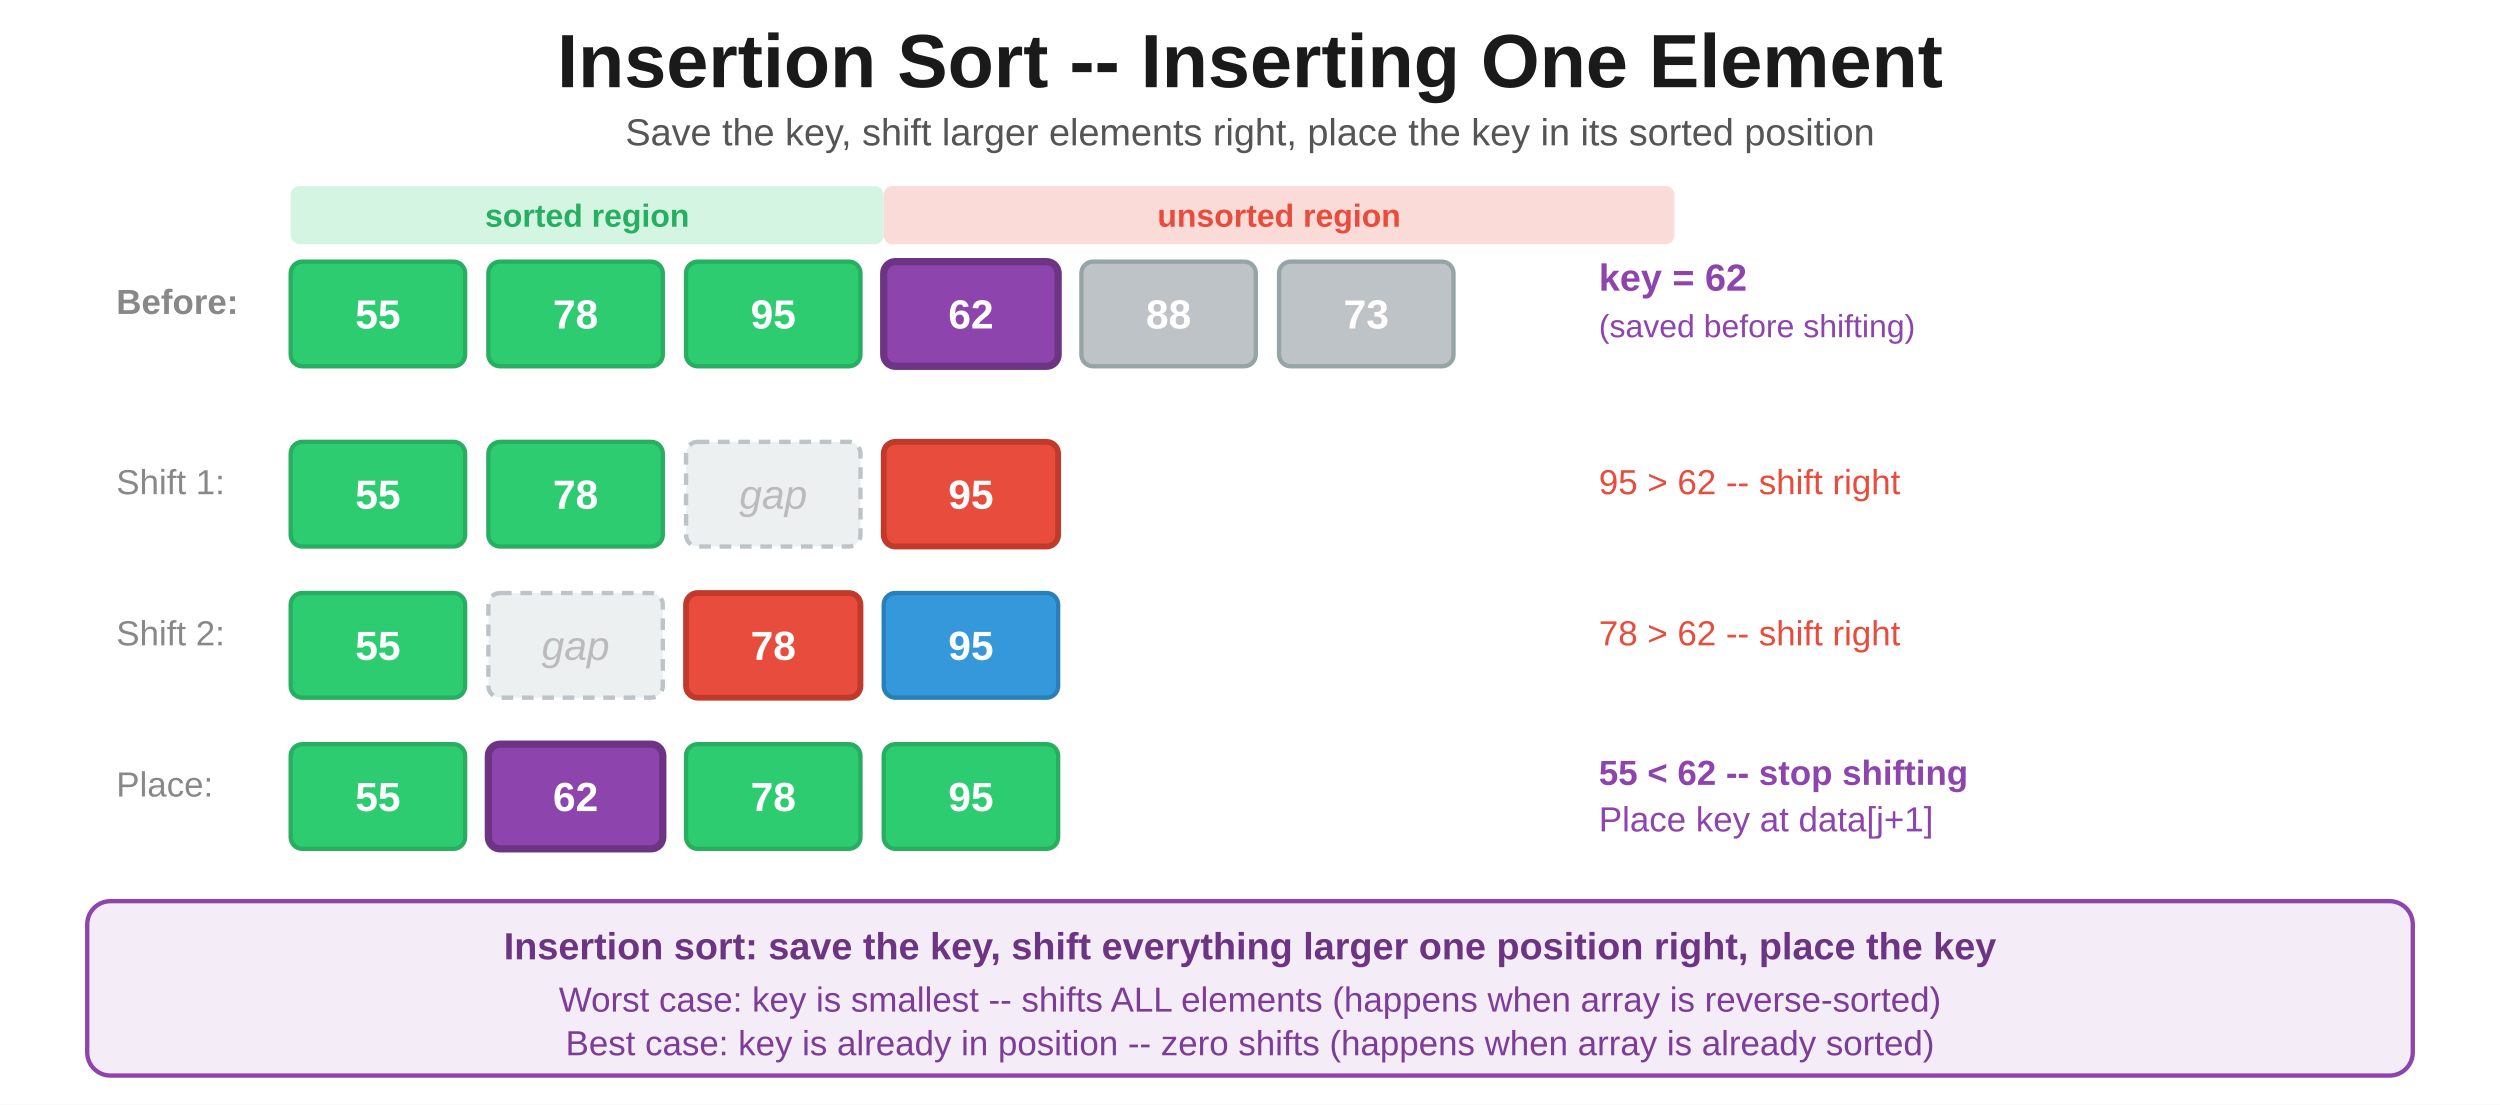
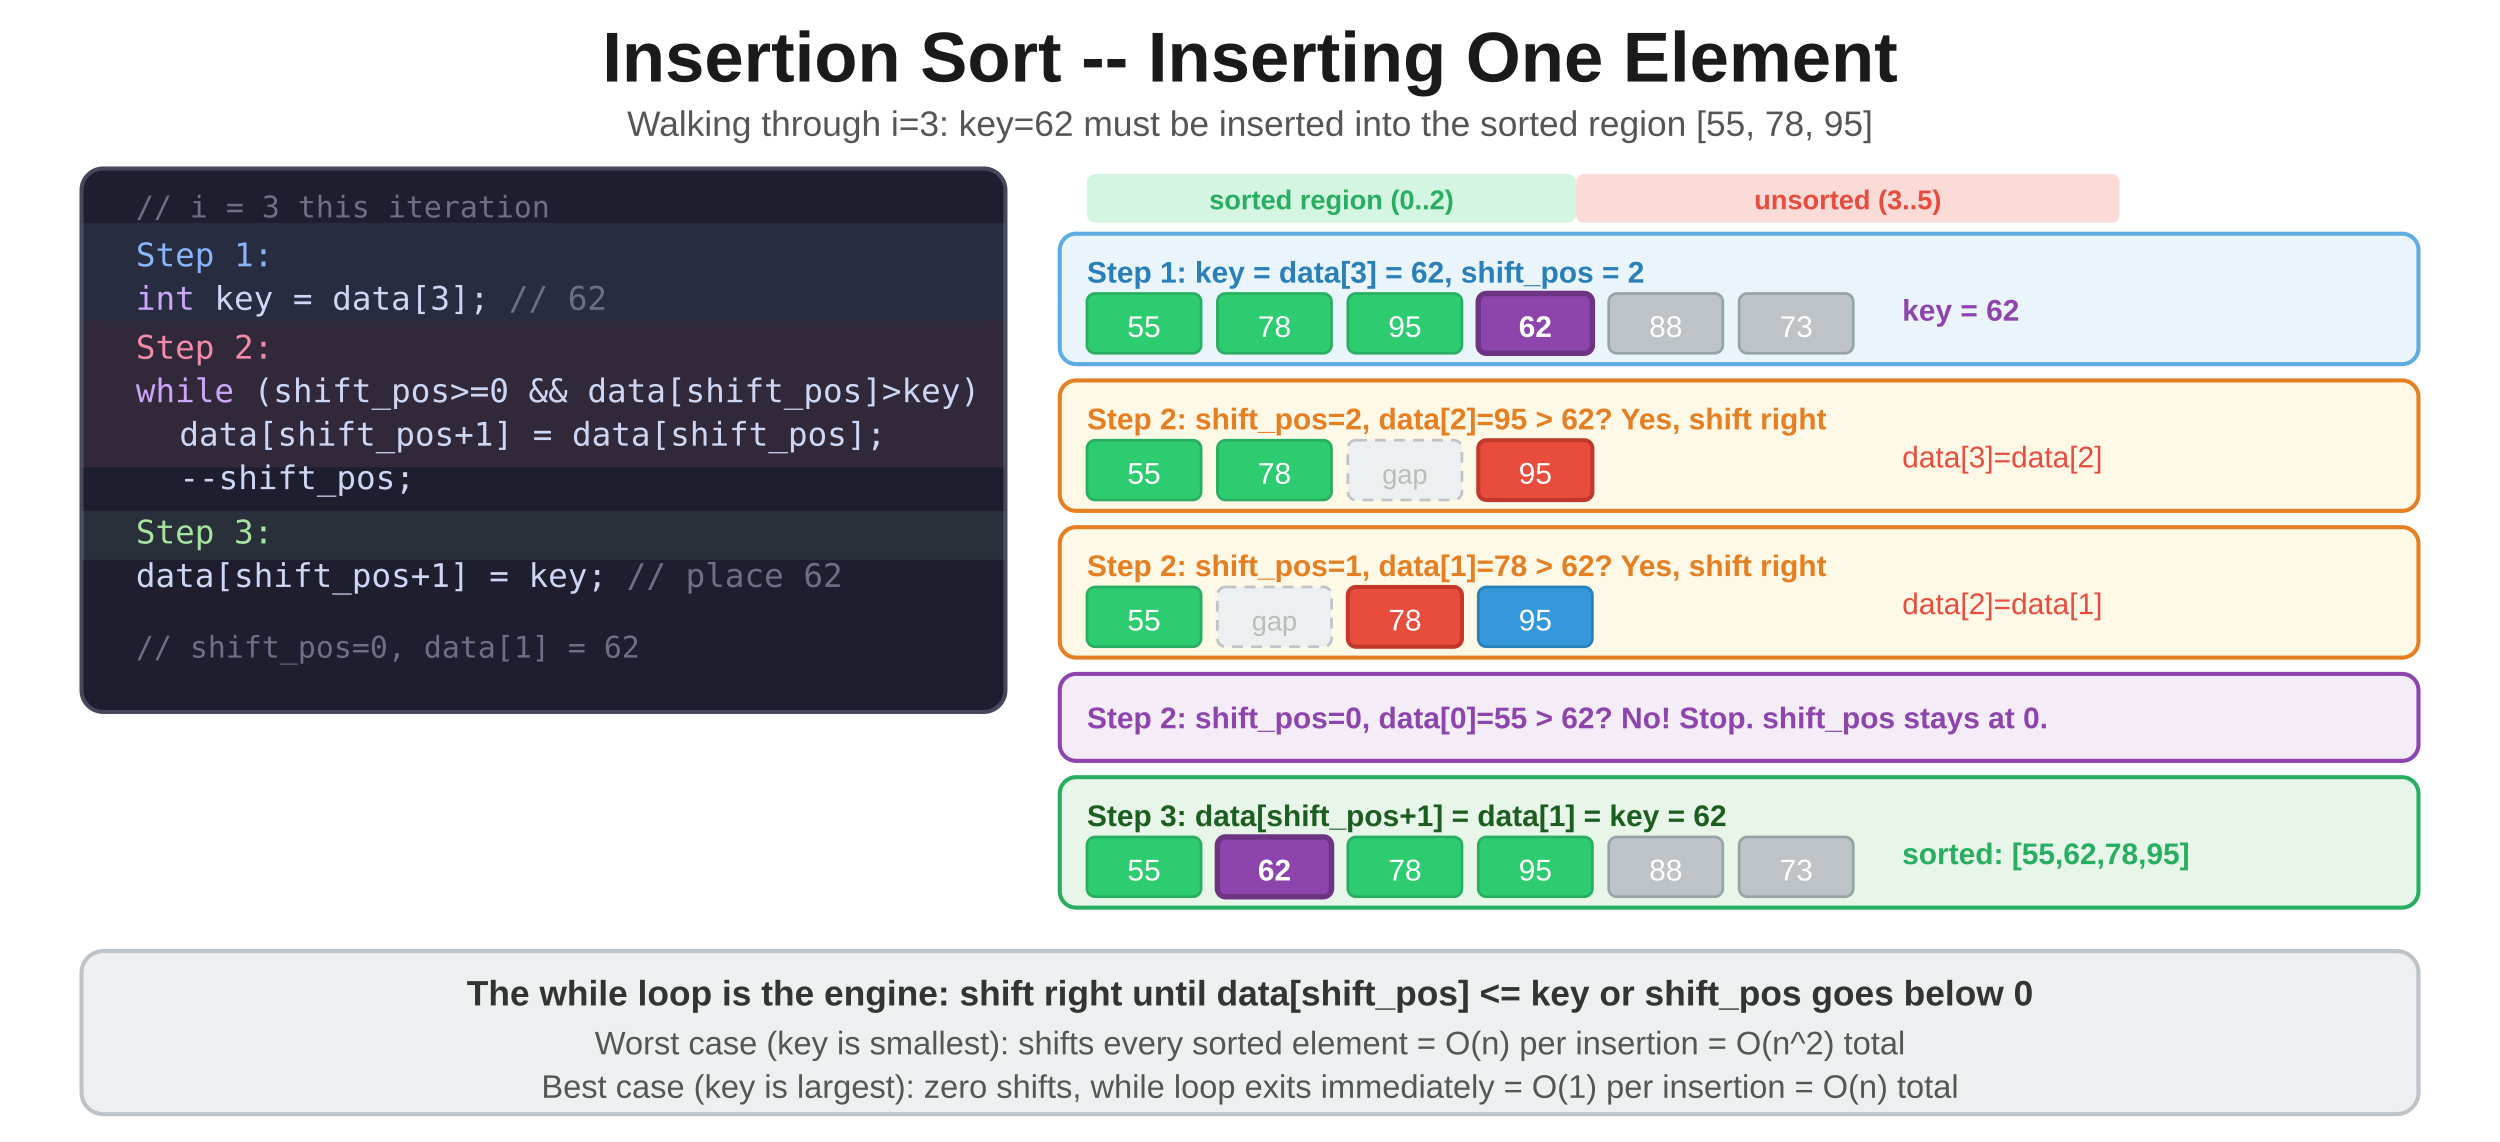
- <svg xmlns="http://www.w3.org/2000/svg" viewBox="0 0 860 380" font-family="'Segoe UI', Arial, sans-serif">
+ <svg xmlns="http://www.w3.org/2000/svg" viewBox="0 0 920 420" font-family="'Segoe UI', Arial, sans-serif">
  <rect width="100%" height="100%" fill="white" />
-   <defs>
-     <marker id="arrowPurple" markerWidth="10" markerHeight="7" refX="9" refY="3.5" orient="auto">
-       <polygon points="0 0, 10 3.5, 0 7" fill="#8e44ad" />
-     </marker>
-   </defs>
-   <text x="430" y="30" text-anchor="middle" fill="#1a1a1a" font-size="26" font-weight="bold">Insertion Sort -- Inserting One Element</text>
-   <text x="430" y="50" text-anchor="middle" fill="#555" font-size="13">Save the key, shift larger elements right, place the key in its sorted position</text>
-   <rect x="100" y="64" width="204" height="20" rx="3" fill="#d5f5e3" />
-   <text x="202" y="78" text-anchor="middle" fill="#27ae60" font-size="11" font-weight="bold">sorted region</text>
-   <rect x="304" y="64" width="272" height="20" rx="3" fill="#fadbd8" />
-   <text x="440" y="78" text-anchor="middle" fill="#e74c3c" font-size="11" font-weight="bold">unsorted region</text>
-   <text x="40" y="108" fill="#888" font-size="12" font-weight="bold">Before:</text>
-   <rect x="100" y="90" width="60" height="36" rx="4" fill="#2ecc71" stroke="#27ae60" stroke-width="1.5" />
-   <text x="130" y="113" text-anchor="middle" fill="#fff" font-size="14" font-weight="bold">55</text>
-   <rect x="168" y="90" width="60" height="36" rx="4" fill="#2ecc71" stroke="#27ae60" stroke-width="1.5" />
-   <text x="198" y="113" text-anchor="middle" fill="#fff" font-size="14" font-weight="bold">78</text>
-   <rect x="236" y="90" width="60" height="36" rx="4" fill="#2ecc71" stroke="#27ae60" stroke-width="1.5" />
-   <text x="266" y="113" text-anchor="middle" fill="#fff" font-size="14" font-weight="bold">95</text>
-   <rect x="304" y="90" width="60" height="36" rx="4" fill="#8e44ad" stroke="#6c3483" stroke-width="2.5" />
-   <text x="334" y="113" text-anchor="middle" fill="#fff" font-size="14" font-weight="bold">62</text>
-   <rect x="372" y="90" width="60" height="36" rx="4" fill="#bdc3c7" stroke="#95a5a6" stroke-width="1.5" />
-   <text x="402" y="113" text-anchor="middle" fill="#fff" font-size="14" font-weight="bold">88</text>
-   <rect x="440" y="90" width="60" height="36" rx="4" fill="#bdc3c7" stroke="#95a5a6" stroke-width="1.5" />
-   <text x="470" y="113" text-anchor="middle" fill="#fff" font-size="14" font-weight="bold">73</text>
-   <text x="550" y="100" fill="#8e44ad" font-size="13" font-weight="bold">key = 62</text>
-   <text x="550" y="116" fill="#8e44ad" font-size="11">(saved before shifting)</text>
-   <text x="40" y="170" fill="#888" font-size="12">Shift 1:</text>
-   <rect x="100" y="152" width="60" height="36" rx="4" fill="#2ecc71" stroke="#27ae60" stroke-width="1.5" />
-   <text x="130" y="175" text-anchor="middle" fill="#fff" font-size="14" font-weight="bold">55</text>
-   <rect x="168" y="152" width="60" height="36" rx="4" fill="#2ecc71" stroke="#27ae60" stroke-width="1.5" />
-   <text x="198" y="175" text-anchor="middle" fill="#fff" font-size="14" font-weight="bold">78</text>
-   <rect x="236" y="152" width="60" height="36" rx="4" fill="#ecf0f1" stroke="#bdc3c7" stroke-width="1.5" stroke-dasharray="4,3" />
-   <text x="266" y="175" text-anchor="middle" fill="#bbb" font-size="14" font-style="italic">gap</text>
-   <rect x="304" y="152" width="60" height="36" rx="4" fill="#e74c3c" stroke="#c0392b" stroke-width="2" />
-   <text x="334" y="175" text-anchor="middle" fill="#fff" font-size="14" font-weight="bold">95</text>
-   <text x="550" y="170" fill="#e74c3c" font-size="12">95 &gt; 62 -- shift right</text>
-   <text x="40" y="222" fill="#888" font-size="12">Shift 2:</text>
-   <rect x="100" y="204" width="60" height="36" rx="4" fill="#2ecc71" stroke="#27ae60" stroke-width="1.5" />
-   <text x="130" y="227" text-anchor="middle" fill="#fff" font-size="14" font-weight="bold">55</text>
-   <rect x="168" y="204" width="60" height="36" rx="4" fill="#ecf0f1" stroke="#bdc3c7" stroke-width="1.5" stroke-dasharray="4,3" />
-   <text x="198" y="227" text-anchor="middle" fill="#bbb" font-size="14" font-style="italic">gap</text>
-   <rect x="236" y="204" width="60" height="36" rx="4" fill="#e74c3c" stroke="#c0392b" stroke-width="2" />
-   <text x="266" y="227" text-anchor="middle" fill="#fff" font-size="14" font-weight="bold">78</text>
-   <rect x="304" y="204" width="60" height="36" rx="4" fill="#3498db" stroke="#2980b9" stroke-width="1.5" />
-   <text x="334" y="227" text-anchor="middle" fill="#fff" font-size="14" font-weight="bold">95</text>
-   <text x="550" y="222" fill="#e74c3c" font-size="12">78 &gt; 62 -- shift right</text>
-   <text x="40" y="274" fill="#888" font-size="12">Place:</text>
-   <rect x="100" y="256" width="60" height="36" rx="4" fill="#2ecc71" stroke="#27ae60" stroke-width="1.5" />
-   <text x="130" y="279" text-anchor="middle" fill="#fff" font-size="14" font-weight="bold">55</text>
-   <rect x="168" y="256" width="60" height="36" rx="4" fill="#8e44ad" stroke="#6c3483" stroke-width="2.5" />
-   <text x="198" y="279" text-anchor="middle" fill="#fff" font-size="14" font-weight="bold">62</text>
-   <rect x="236" y="256" width="60" height="36" rx="4" fill="#2ecc71" stroke="#27ae60" stroke-width="1.5" />
-   <text x="266" y="279" text-anchor="middle" fill="#fff" font-size="14" font-weight="bold">78</text>
-   <rect x="304" y="256" width="60" height="36" rx="4" fill="#2ecc71" stroke="#27ae60" stroke-width="1.5" />
-   <text x="334" y="279" text-anchor="middle" fill="#fff" font-size="14" font-weight="bold">95</text>
-   <text x="550" y="270" fill="#8e44ad" font-size="12" font-weight="bold">55 &lt; 62 -- stop shifting</text>
-   <text x="550" y="286" fill="#8e44ad" font-size="12">Place key at data[j+1]</text>
-   <rect x="30" y="310" width="800" height="60" rx="8" fill="#f4ecf7" stroke="#8e44ad" stroke-width="1.5" />
-   <text x="430" y="330" text-anchor="middle" fill="#6c3483" font-size="13" font-weight="bold">Insertion sort: save the key, shift everything larger one position right, place the key</text>
-   <text x="430" y="348" text-anchor="middle" fill="#7d3c98" font-size="12">Worst case: key is smallest -- shifts ALL elements (happens when array is reverse-sorted)</text>
-   <text x="430" y="363" text-anchor="middle" fill="#7d3c98" font-size="12">Best case: key is already in position -- zero shifts (happens when array is already sorted)</text>
+   <text x="460" y="30" text-anchor="middle" fill="#1a1a1a" font-size="26" font-weight="bold">Insertion Sort -- Inserting One Element</text>
+   <text x="460" y="50" text-anchor="middle" fill="#555" font-size="13">Walking through i=3: key=62 must be inserted into the sorted region [55, 78, 95]</text>
+   <rect x="30" y="62" width="340" height="200" rx="8" fill="#1e1e2e" stroke="#45475a" stroke-width="1.5" />
+   <rect x="30" y="82" width="340" height="36" fill="#89b4fa18" />
+   <rect x="30" y="118" width="340" height="54" fill="#f38ba818" />
+   <rect x="30" y="188" width="340" height="18" fill="#a6e3a118" />
+   <text x="50" y="80" fill="#6c7086" font-size="11" font-family="Consolas, monospace">// i = 3 this iteration</text>
+   <text x="50" y="98" fill="#89b4fa" font-size="12" font-family="Consolas, monospace">Step 1:</text>
+   <text x="50" y="114" fill="#cdd6f4" font-size="12" font-family="Consolas, monospace">
+     <tspan fill="#cba6f7">int</tspan> key = data[3]; <tspan fill="#6c7086">// 62</tspan>
+   </text>
+   <text x="50" y="132" fill="#f38ba8" font-size="12" font-family="Consolas, monospace">Step 2:</text>
+   <text x="50" y="148" fill="#cdd6f4" font-size="12" font-family="Consolas, monospace">
+     <tspan fill="#cba6f7">while</tspan> (shift_pos&gt;=0 &amp;&amp; data[shift_pos]&gt;key)</text>
+   <text x="66" y="164" fill="#cdd6f4" font-size="12" font-family="Consolas, monospace">data[shift_pos+1] = data[shift_pos];</text>
+   <text x="66" y="180" fill="#cdd6f4" font-size="12" font-family="Consolas, monospace">--shift_pos;</text>
+   <text x="50" y="200" fill="#a6e3a1" font-size="12" font-family="Consolas, monospace">Step 3:</text>
+   <text x="50" y="216" fill="#cdd6f4" font-size="12" font-family="Consolas, monospace">data[shift_pos+1] = key; <tspan fill="#6c7086">// place 62</tspan>
+   </text>
+   <text x="50" y="242" fill="#6c7086" font-size="11" font-family="Consolas, monospace">// shift_pos=0, data[1] = 62</text>
+   <rect x="400" y="64" width="180" height="18" rx="3" fill="#d5f5e3" />
+   <text x="490" y="77" text-anchor="middle" fill="#27ae60" font-size="10" font-weight="bold">sorted region (0..2)</text>
+   <rect x="580" y="64" width="200" height="18" rx="3" fill="#fadbd8" />
+   <text x="680" y="77" text-anchor="middle" fill="#e74c3c" font-size="10" font-weight="bold">unsorted (3..5)</text>
+   <rect x="390" y="86" width="500" height="48" rx="6" fill="#eaf4fb" stroke="#5dade2" stroke-width="1.5" />
+   <text x="400" y="104" fill="#2980b9" font-size="11" font-weight="bold">Step 1: key = data[3] = 62, shift_pos = 2</text>
+   <rect x="400" y="108" width="42" height="22" rx="3" fill="#2ecc71" stroke="#27ae60" stroke-width="1" />
+   <text x="421" y="124" text-anchor="middle" fill="#fff" font-size="11">55</text>
+   <rect x="448" y="108" width="42" height="22" rx="3" fill="#2ecc71" stroke="#27ae60" stroke-width="1" />
+   <text x="469" y="124" text-anchor="middle" fill="#fff" font-size="11">78</text>
+   <rect x="496" y="108" width="42" height="22" rx="3" fill="#2ecc71" stroke="#27ae60" stroke-width="1" />
+   <text x="517" y="124" text-anchor="middle" fill="#fff" font-size="11">95</text>
+   <rect x="544" y="108" width="42" height="22" rx="3" fill="#8e44ad" stroke="#6c3483" stroke-width="2" />
+   <text x="565" y="124" text-anchor="middle" fill="#fff" font-size="11" font-weight="bold">62</text>
+   <rect x="592" y="108" width="42" height="22" rx="3" fill="#bdc3c7" stroke="#95a5a6" stroke-width="1" />
+   <text x="613" y="124" text-anchor="middle" fill="#fff" font-size="11">88</text>
+   <rect x="640" y="108" width="42" height="22" rx="3" fill="#bdc3c7" stroke="#95a5a6" stroke-width="1" />
+   <text x="661" y="124" text-anchor="middle" fill="#fff" font-size="11">73</text>
+   <text x="700" y="118" fill="#8e44ad" font-size="11" font-weight="bold">key = 62</text>
+   <rect x="390" y="140" width="500" height="48" rx="6" fill="#fef9e7" stroke="#e67e22" stroke-width="1.5" />
+   <text x="400" y="158" fill="#e67e22" font-size="11" font-weight="bold">Step 2: shift_pos=2, data[2]=95 &gt; 62? Yes, shift right</text>
+   <rect x="400" y="162" width="42" height="22" rx="3" fill="#2ecc71" stroke="#27ae60" stroke-width="1" />
+   <text x="421" y="178" text-anchor="middle" fill="#fff" font-size="11">55</text>
+   <rect x="448" y="162" width="42" height="22" rx="3" fill="#2ecc71" stroke="#27ae60" stroke-width="1" />
+   <text x="469" y="178" text-anchor="middle" fill="#fff" font-size="11">78</text>
+   <rect x="496" y="162" width="42" height="22" rx="3" fill="#ecf0f1" stroke="#bdc3c7" stroke-width="1" stroke-dasharray="4,3" />
+   <text x="517" y="178" text-anchor="middle" fill="#bbb" font-size="10">gap</text>
+   <rect x="544" y="162" width="42" height="22" rx="3" fill="#e74c3c" stroke="#c0392b" stroke-width="1.5" />
+   <text x="565" y="178" text-anchor="middle" fill="#fff" font-size="11">95</text>
+   <text x="700" y="172" fill="#e74c3c" font-size="11">data[3]=data[2]</text>
+   <rect x="390" y="194" width="500" height="48" rx="6" fill="#fef9e7" stroke="#e67e22" stroke-width="1.5" />
+   <text x="400" y="212" fill="#e67e22" font-size="11" font-weight="bold">Step 2: shift_pos=1, data[1]=78 &gt; 62? Yes, shift right</text>
+   <rect x="400" y="216" width="42" height="22" rx="3" fill="#2ecc71" stroke="#27ae60" stroke-width="1" />
+   <text x="421" y="232" text-anchor="middle" fill="#fff" font-size="11">55</text>
+   <rect x="448" y="216" width="42" height="22" rx="3" fill="#ecf0f1" stroke="#bdc3c7" stroke-width="1" stroke-dasharray="4,3" />
+   <text x="469" y="232" text-anchor="middle" fill="#bbb" font-size="10">gap</text>
+   <rect x="496" y="216" width="42" height="22" rx="3" fill="#e74c3c" stroke="#c0392b" stroke-width="1.5" />
+   <text x="517" y="232" text-anchor="middle" fill="#fff" font-size="11">78</text>
+   <rect x="544" y="216" width="42" height="22" rx="3" fill="#3498db" stroke="#2980b9" stroke-width="1" />
+   <text x="565" y="232" text-anchor="middle" fill="#fff" font-size="11">95</text>
+   <text x="700" y="226" fill="#e74c3c" font-size="11">data[2]=data[1]</text>
+   <rect x="390" y="248" width="500" height="32" rx="6" fill="#f4ecf7" stroke="#8e44ad" stroke-width="1.5" />
+   <text x="400" y="268" fill="#8e44ad" font-size="11" font-weight="bold">Step 2: shift_pos=0, data[0]=55 &gt; 62? No! Stop. shift_pos stays at 0.</text>
+   <rect x="390" y="286" width="500" height="48" rx="6" fill="#e8f5e9" stroke="#27ae60" stroke-width="1.5" />
+   <text x="400" y="304" fill="#1b5e20" font-size="11" font-weight="bold">Step 3: data[shift_pos+1] = data[1] = key = 62</text>
+   <rect x="400" y="308" width="42" height="22" rx="3" fill="#2ecc71" stroke="#27ae60" stroke-width="1" />
+   <text x="421" y="324" text-anchor="middle" fill="#fff" font-size="11">55</text>
+   <rect x="448" y="308" width="42" height="22" rx="3" fill="#8e44ad" stroke="#6c3483" stroke-width="2" />
+   <text x="469" y="324" text-anchor="middle" fill="#fff" font-size="11" font-weight="bold">62</text>
+   <rect x="496" y="308" width="42" height="22" rx="3" fill="#2ecc71" stroke="#27ae60" stroke-width="1" />
+   <text x="517" y="324" text-anchor="middle" fill="#fff" font-size="11">78</text>
+   <rect x="544" y="308" width="42" height="22" rx="3" fill="#2ecc71" stroke="#27ae60" stroke-width="1" />
+   <text x="565" y="324" text-anchor="middle" fill="#fff" font-size="11">95</text>
+   <rect x="592" y="308" width="42" height="22" rx="3" fill="#bdc3c7" stroke="#95a5a6" stroke-width="1" />
+   <text x="613" y="324" text-anchor="middle" fill="#fff" font-size="11">88</text>
+   <rect x="640" y="308" width="42" height="22" rx="3" fill="#bdc3c7" stroke="#95a5a6" stroke-width="1" />
+   <text x="661" y="324" text-anchor="middle" fill="#fff" font-size="11">73</text>
+   <text x="700" y="318" fill="#27ae60" font-size="11" font-weight="bold">sorted: [55,62,78,95]</text>
+   <rect x="30" y="350" width="860" height="60" rx="8" fill="#ecf0f1" stroke="#bdc3c7" stroke-width="1.5" />
+   <text x="460" y="370" text-anchor="middle" fill="#333" font-size="13" font-weight="bold">The while loop is the engine: shift right until data[shift_pos] &lt;= key or shift_pos goes below 0</text>
+   <text x="460" y="388" text-anchor="middle" fill="#555" font-size="12">Worst case (key is smallest): shifts every sorted element = O(n) per insertion = O(n^2) total</text>
+   <text x="460" y="404" text-anchor="middle" fill="#555" font-size="12">Best case (key is largest): zero shifts, while loop exits immediately = O(1) per insertion = O(n) total</text>
</svg>
